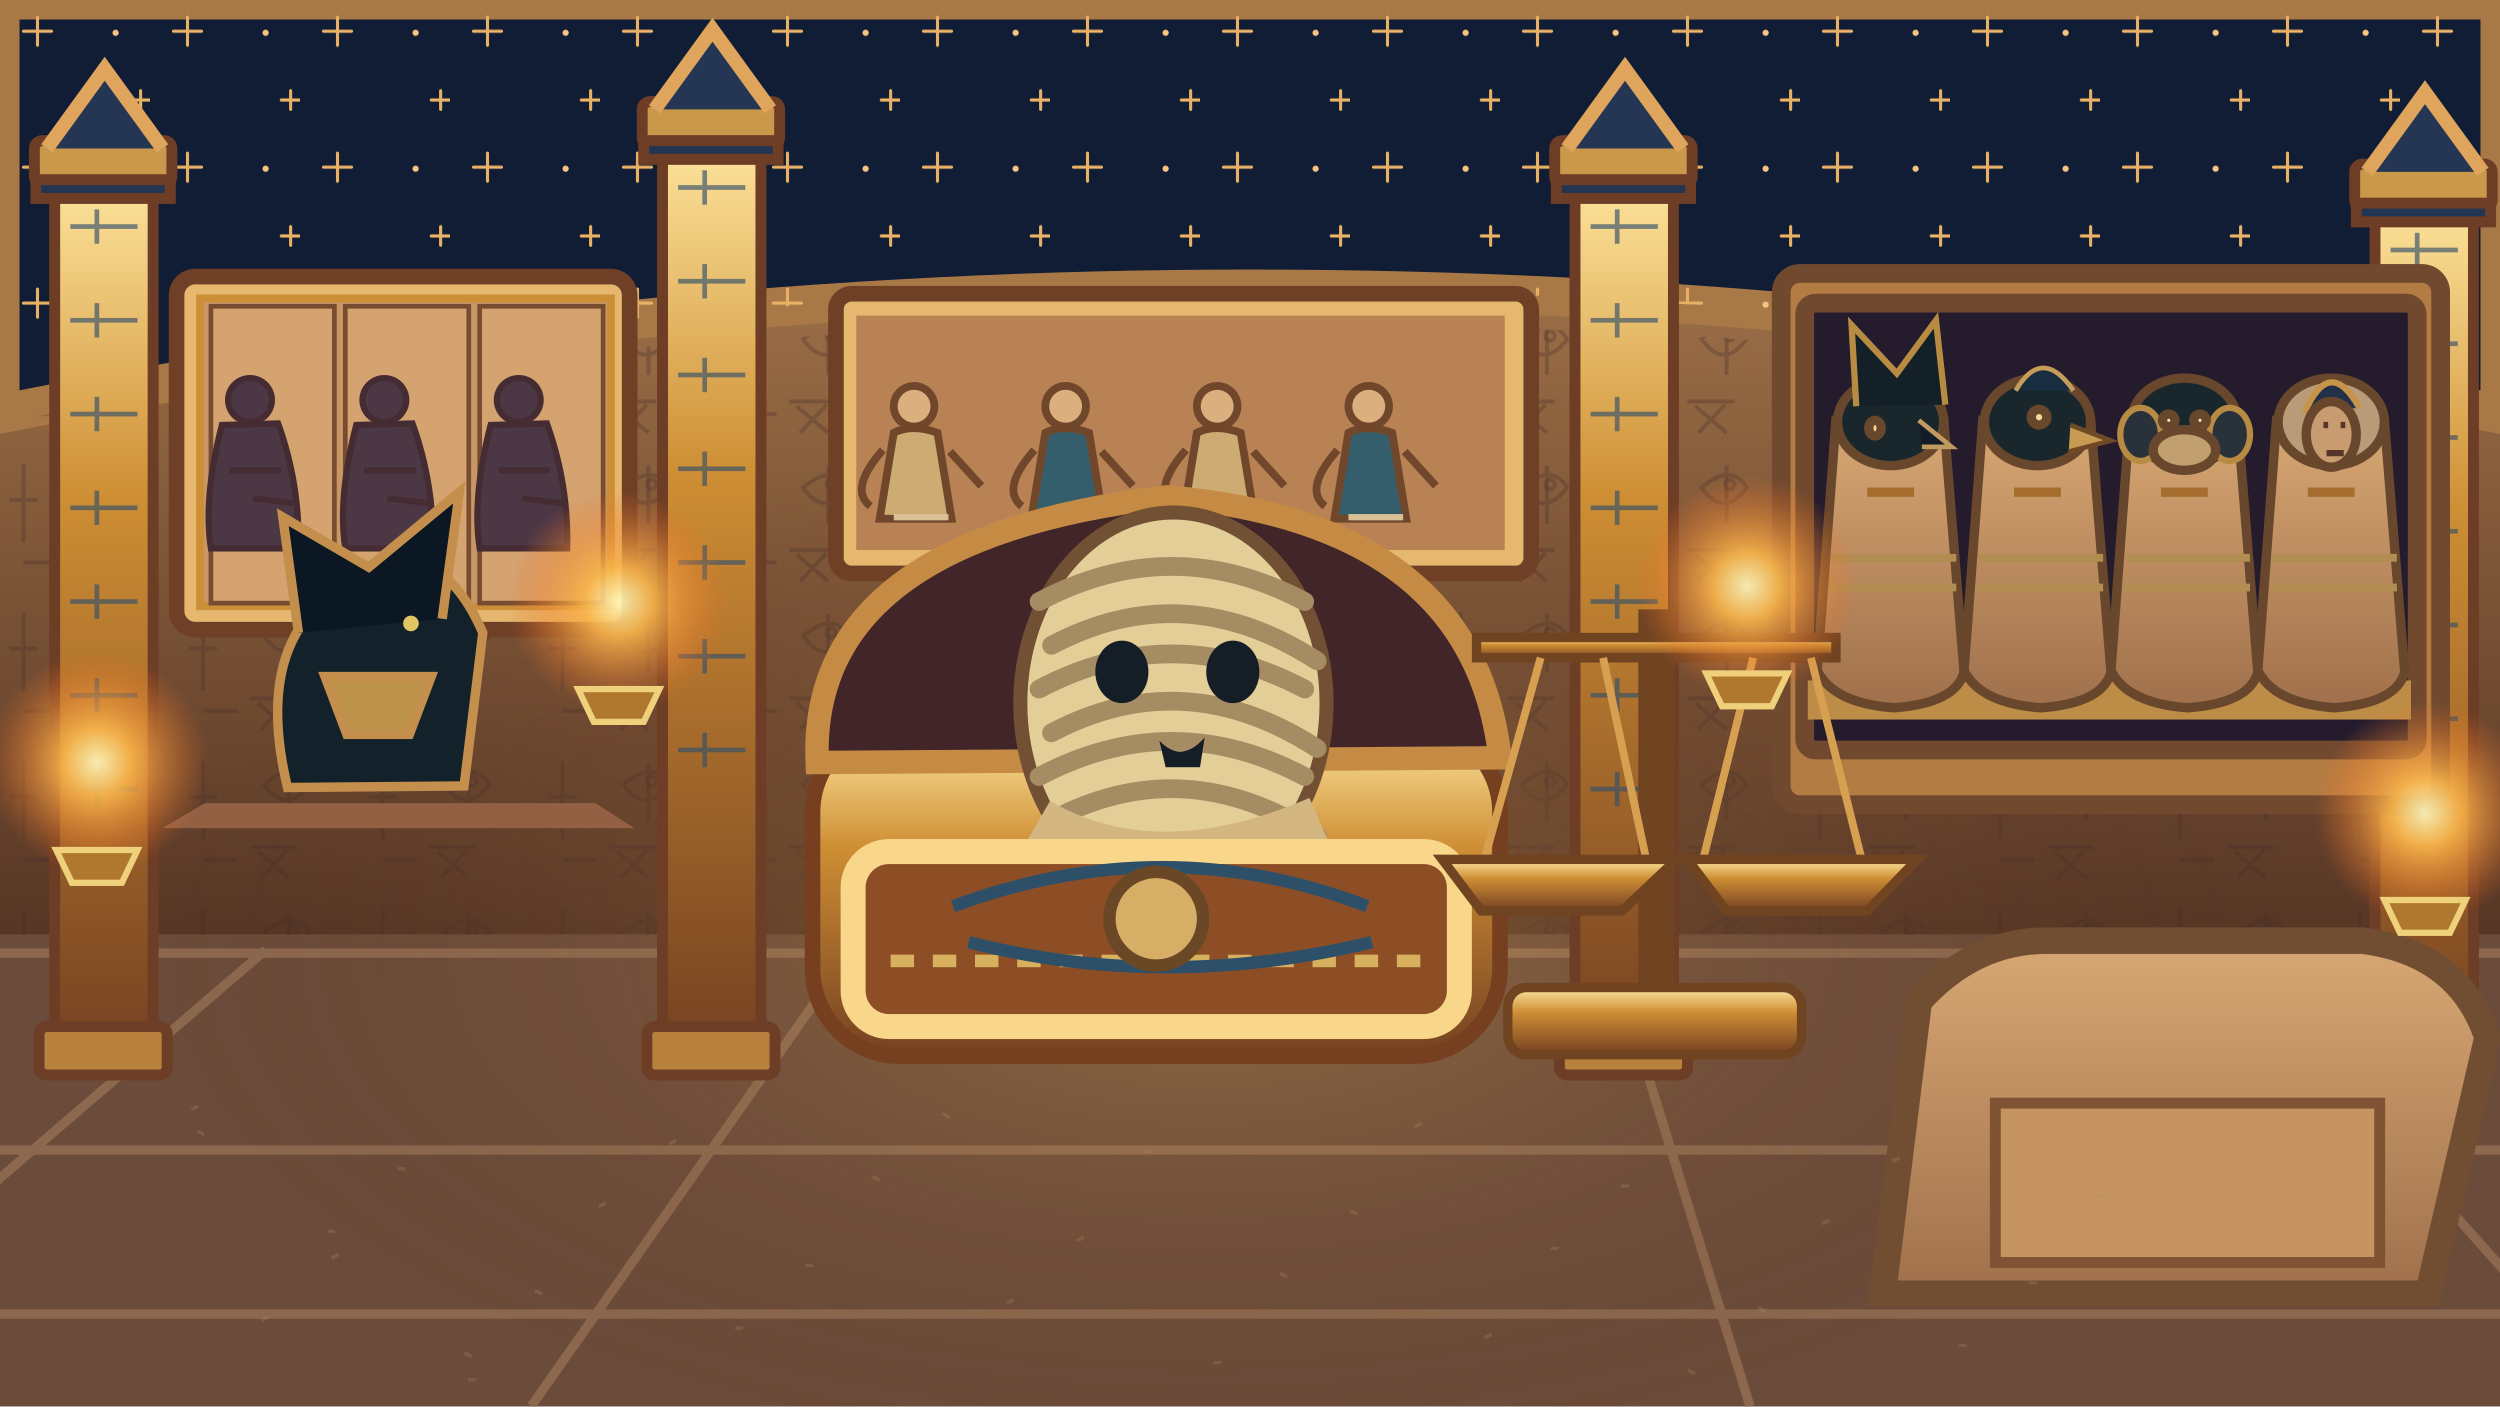
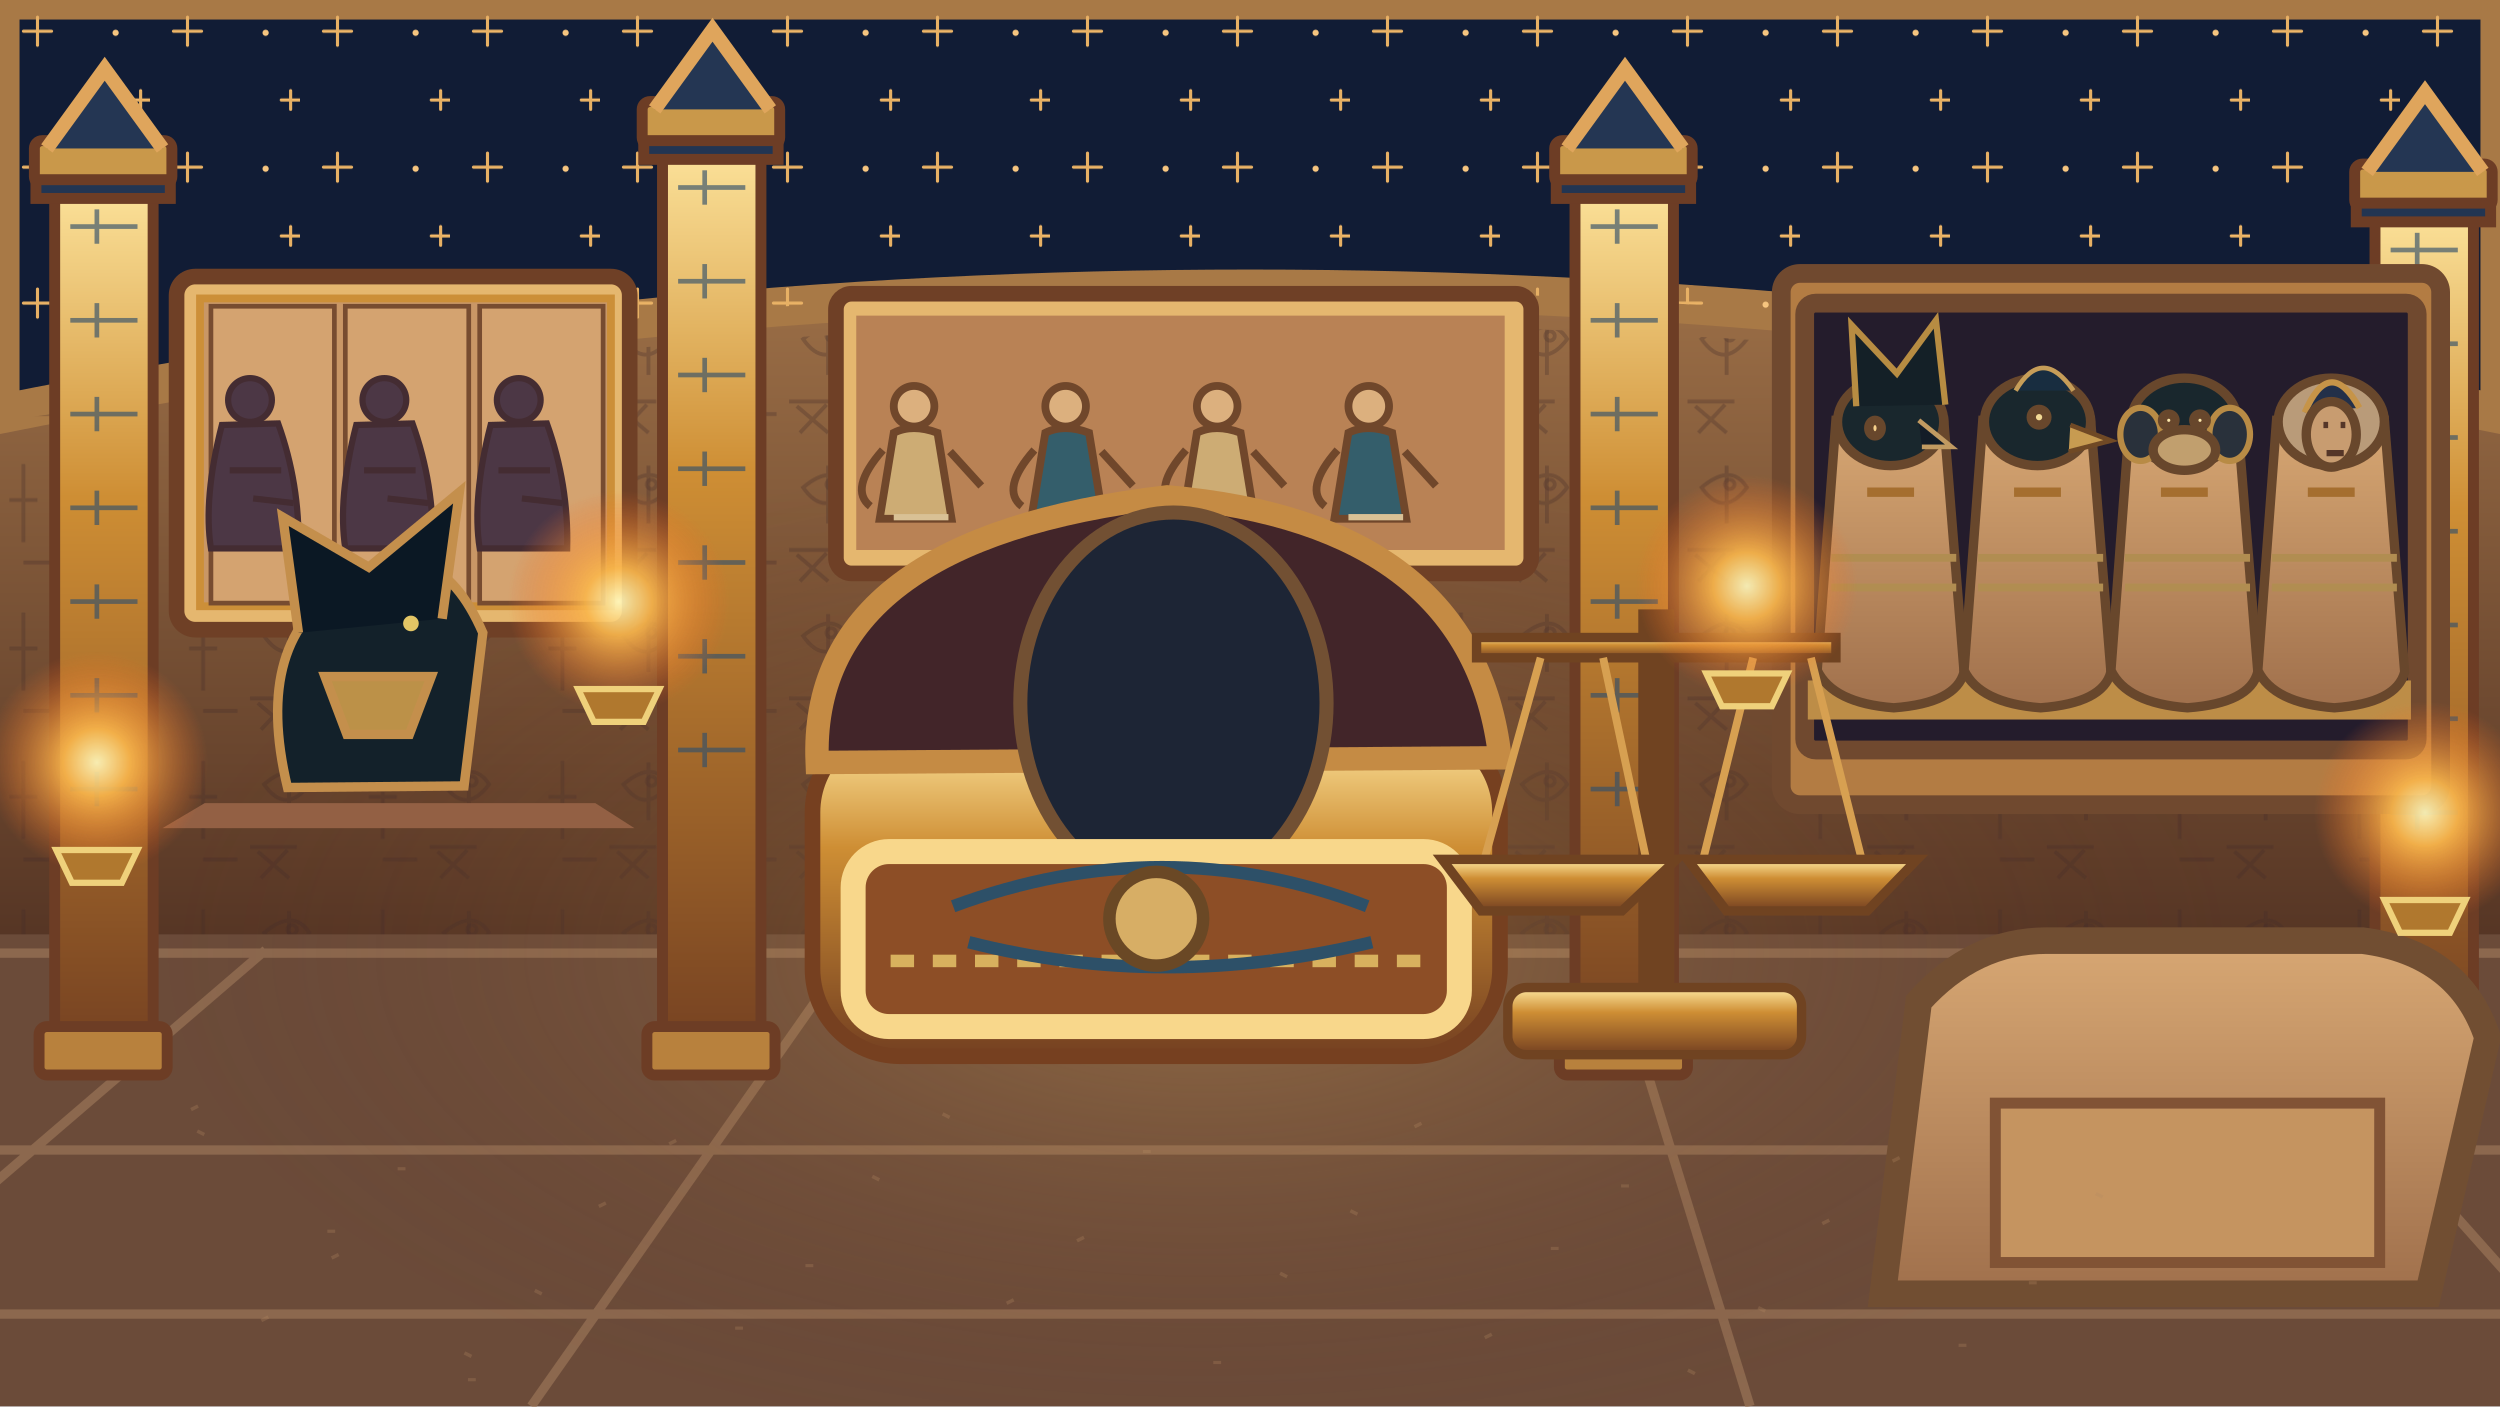
<svg xmlns="http://www.w3.org/2000/svg" viewBox="0 0 1600 900" role="img" aria-label="Золотая гробница древнего Египта: мумия в саркофаге, расписные стены, сосуды и весы Анубиса">
  <defs>
    <linearGradient id="walls" x2="0" y2="1">
      <stop stop-color="#b98755" />
      <stop offset="1" stop-color="#533323" />
    </linearGradient>
    <linearGradient id="gold" x2="0" y2="1">
      <stop stop-color="#ffe8a1" />
      <stop offset=".37" stop-color="#ce8e34" />
      <stop offset="1" stop-color="#744021" />
    </linearGradient>
    <linearGradient id="stone" x2="0" y2="1">
      <stop stop-color="#d7a773" />
      <stop offset="1" stop-color="#a0704c" />
    </linearGradient>
    <radialGradient id="flame">
      <stop stop-color="#fff9be" />
      <stop offset=".3" stop-color="#f9b64c" />
      <stop offset="1" stop-color="#ee6922" stop-opacity="0" />
    </radialGradient>
    <radialGradient id="light">
      <stop stop-color="#ffc969" stop-opacity=".28" />
      <stop offset="1" stop-color="#52221a" stop-opacity="0" />
    </radialGradient>
    <pattern id="stars" width="96" height="87" patternUnits="userSpaceOnUse">
      <path d="M24 11v18m-9-9h18m57 38v12m-6-6h12" stroke="#e7b064" stroke-width="2" stroke-linecap="round" />
      <circle cx="74" cy="21" r="2" fill="#f5c47f" />
    </pattern>
    <pattern id="glyph" width="115" height="95" patternUnits="userSpaceOnUse">
      <g fill="none" stroke="#432c2a" stroke-opacity=".42" stroke-width="2.5">
        <path d="M15 12v50m-9-27h18m30-8q19-16 29 0-15 20-29 0Zm16-14v37m-25 17h30M15 75h22m13-5 20 17m-18 0 17-18" />
        <circle cx="72" cy="25" r="3" />
      </g>
    </pattern>
    <filter id="shimmer" x="-20%" y="-20%" width="140%" height="140%">
      <feGaussianBlur stdDeviation="2.2" />
    </filter>
  </defs>
  <rect width="1600" height="900" fill="#33242d" />
  <path d="M0 0H1600V620H0Z" fill="url(#walls)" />
  <path d="M0 0H1600V265Q800 105 0 265Z" fill="#111c35" stroke="#a87946" stroke-width="25" />
  <path d="M0 0H1600V265Q800 105 0 265Z" fill="url(#stars)" />
  <path d="M0 270Q800 145 1600 270V610H0Z" fill="url(#glyph)" opacity=".7" />
  <rect y="598" width="1600" height="302" fill="#6b4b39" />
  <path d="M0 610H1600 M0 736H1600 M0 841H1600 M170 608-170 900 M545 608 340 900 M1030 608 1120 900 M1420 608 1680 900" stroke="#a17b5b" stroke-width="6" opacity=".6" />
  <ellipse cx="770" cy="610" rx="680" ry="325" fill="url(#light)" />
  <g stroke="#6d3d25" stroke-width="7">
    <rect x="35" y="105" width="63" height="575" fill="url(#gold)" />
    <rect x="22" y="90" width="88" height="28" rx="5" fill="#c9984a" />
    <rect x="23" y="115" width="86" height="12" fill="#223552" />
    <rect x="25" y="657" width="82" height="31" rx="5" fill="#b8813d" />
  </g>
  <path d="M30 95l37-51 37 51" fill="#243653" stroke="#dfa55c" stroke-width="9" />
  <path d="M45 145h43m-26-11v22" stroke="#34506a" stroke-opacity=".65" stroke-width="3" />
  <path d="M45 205h43m-26-11v22" stroke="#34506a" stroke-opacity=".65" stroke-width="3" />
  <path d="M45 265h43m-26-11v22" stroke="#34506a" stroke-opacity=".65" stroke-width="3" />
  <path d="M45 325h43m-26-11v22" stroke="#34506a" stroke-opacity=".65" stroke-width="3" />
  <path d="M45 385h43m-26-11v22" stroke="#34506a" stroke-opacity=".65" stroke-width="3" />
  <path d="M45 445h43m-26-11v22" stroke="#34506a" stroke-opacity=".65" stroke-width="3" />
  <path d="M45 505h43m-26-11v22" stroke="#34506a" stroke-opacity=".65" stroke-width="3" />
  <g stroke="#6d3d25" stroke-width="7">
    <rect x="424" y="80" width="63" height="600" fill="url(#gold)" />
    <rect x="411" y="65" width="88" height="28" rx="5" fill="#c9984a" />
    <rect x="412" y="90" width="86" height="12" fill="#223552" />
    <rect x="414" y="657" width="82" height="31" rx="5" fill="#b8813d" />
  </g>
  <path d="M419 70l37-51 37 51" fill="#243653" stroke="#dfa55c" stroke-width="9" />
  <path d="M434 120h43m-26-11v22" stroke="#34506a" stroke-opacity=".65" stroke-width="3" />
  <path d="M434 180h43m-26-11v22" stroke="#34506a" stroke-opacity=".65" stroke-width="3" />
  <path d="M434 240h43m-26-11v22" stroke="#34506a" stroke-opacity=".65" stroke-width="3" />
  <path d="M434 300h43m-26-11v22" stroke="#34506a" stroke-opacity=".65" stroke-width="3" />
  <path d="M434 360h43m-26-11v22" stroke="#34506a" stroke-opacity=".65" stroke-width="3" />
  <path d="M434 420h43m-26-11v22" stroke="#34506a" stroke-opacity=".65" stroke-width="3" />
  <path d="M434 480h43m-26-11v22" stroke="#34506a" stroke-opacity=".65" stroke-width="3" />
  <g stroke="#6d3d25" stroke-width="7">
    <rect x="1008" y="105" width="63" height="575" fill="url(#gold)" />
    <rect x="995" y="90" width="88" height="28" rx="5" fill="#c9984a" />
    <rect x="996" y="115" width="86" height="12" fill="#223552" />
    <rect x="998" y="657" width="82" height="31" rx="5" fill="#b8813d" />
  </g>
  <path d="M1003 95l37-51 37 51" fill="#243653" stroke="#dfa55c" stroke-width="9" />
  <path d="M1018 145h43m-26-11v22" stroke="#34506a" stroke-opacity=".65" stroke-width="3" />
  <path d="M1018 205h43m-26-11v22" stroke="#34506a" stroke-opacity=".65" stroke-width="3" />
  <path d="M1018 265h43m-26-11v22" stroke="#34506a" stroke-opacity=".65" stroke-width="3" />
  <path d="M1018 325h43m-26-11v22" stroke="#34506a" stroke-opacity=".65" stroke-width="3" />
  <path d="M1018 385h43m-26-11v22" stroke="#34506a" stroke-opacity=".65" stroke-width="3" />
  <path d="M1018 445h43m-26-11v22" stroke="#34506a" stroke-opacity=".65" stroke-width="3" />
  <path d="M1018 505h43m-26-11v22" stroke="#34506a" stroke-opacity=".65" stroke-width="3" />
  <g stroke="#6d3d25" stroke-width="7">
    <rect x="1520" y="120" width="63" height="560" fill="url(#gold)" />
    <rect x="1507" y="105" width="88" height="28" rx="5" fill="#c9984a" />
    <rect x="1508" y="130" width="86" height="12" fill="#223552" />
    <rect x="1510" y="657" width="82" height="31" rx="5" fill="#b8813d" />
  </g>
  <path d="M1515 110l37-51 37 51" fill="#243653" stroke="#dfa55c" stroke-width="9" />
  <path d="M1530 160h43m-26-11v22" stroke="#34506a" stroke-opacity=".65" stroke-width="3" />
  <path d="M1530 220h43m-26-11v22" stroke="#34506a" stroke-opacity=".65" stroke-width="3" />
  <path d="M1530 280h43m-26-11v22" stroke="#34506a" stroke-opacity=".65" stroke-width="3" />
  <path d="M1530 340h43m-26-11v22" stroke="#34506a" stroke-opacity=".65" stroke-width="3" />
  <path d="M1530 400h43m-26-11v22" stroke="#34506a" stroke-opacity=".65" stroke-width="3" />
  <path d="M1530 460h43m-26-11v22" stroke="#34506a" stroke-opacity=".65" stroke-width="3" />
  <path d="M1530 520h43m-26-11v22" stroke="#34506a" stroke-opacity=".65" stroke-width="3" />
  <g fill="#e5b76f" stroke="#6f4026" stroke-width="10">
    <rect x="113" y="177" width="290" height="226" rx="12" />
    <rect x="535" y="188" width="445" height="179" rx="10" />
  </g>
  <rect x="128" y="191" width="263" height="197" fill="#c99766" stroke="#cc8f38" stroke-width="5" />
  <rect x="548" y="202" width="415" height="150" fill="#b98255" />
  <rect x="135" y="196" width="79" height="190" fill="#d4a370" stroke="#774c30" stroke-width="3" />
  <g transform="translate(160 256)" fill="#4c3745" stroke="#442c32" stroke-width="4">
    <circle r="14" />
    <path d="M-18 16Q-30 63 -25 95H31Q32 54 18 15Z" />
    <path d="M-13 45 20 45m-18 18 26 3" fill="none" />
  </g>
  <rect x="221" y="196" width="79" height="190" fill="#d4a370" stroke="#774c30" stroke-width="3" />
  <g transform="translate(246 256)" fill="#4c3745" stroke="#442c32" stroke-width="4">
    <circle r="14" />
    <path d="M-18 16Q-30 63 -25 95H31Q32 54 18 15Z" />
    <path d="M-13 45 20 45m-18 18 26 3" fill="none" />
  </g>
  <rect x="307" y="196" width="79" height="190" fill="#d4a370" stroke="#774c30" stroke-width="3" />
  <g transform="translate(332 256)" fill="#4c3745" stroke="#442c32" stroke-width="4">
    <circle r="14" />
    <path d="M-18 16Q-30 63 -25 95H31Q32 54 18 15Z" />
    <path d="M-13 45 20 45m-18 18 26 3" fill="none" />
  </g>
  <g transform="translate(568 240)">
    <g stroke="#70472b" stroke-width="5">
      <circle cx="17" cy="20" r="13" fill="#dcb07e" />
      <path d="M4 37Q16 31 32 37l9 55H-5Z" fill="#cdac74" />
      <path d="M-3 48Q-25 73 -11 84m51-35 20 22" fill="none" />
    </g>
    <path d="M4 91h35" stroke="#d9c195" stroke-width="4" />
  </g>
  <g transform="translate(665 240)">
    <g stroke="#70472b" stroke-width="5">
      <circle cx="17" cy="20" r="13" fill="#dcb07e" />
      <path d="M4 37Q16 31 32 37l9 55H-5Z" fill="#345e6b" />
      <path d="M-3 48Q-25 73 -11 84m51-35 20 22" fill="none" />
    </g>
    <path d="M4 91h35" stroke="#d9c195" stroke-width="4" />
  </g>
  <g transform="translate(762 240)">
    <g stroke="#70472b" stroke-width="5">
      <circle cx="17" cy="20" r="13" fill="#dcb07e" />
      <path d="M4 37Q16 31 32 37l9 55H-5Z" fill="#cdac74" />
      <path d="M-3 48Q-25 73 -11 84m51-35 20 22" fill="none" />
    </g>
    <path d="M4 91h35" stroke="#d9c195" stroke-width="4" />
  </g>
  <g transform="translate(859 240)">
    <g stroke="#70472b" stroke-width="5">
      <circle cx="17" cy="20" r="13" fill="#dcb07e" />
      <path d="M4 37Q16 31 32 37l9 55H-5Z" fill="#345e6b" />
      <path d="M-3 48Q-25 73 -11 84m51-35 20 22" fill="none" />
    </g>
    <path d="M4 91h35" stroke="#d9c195" stroke-width="4" />
  </g>
  <path d="M104 530h302l-25-16H131Z" fill="#936044" />
  <g stroke="#c48f4c" stroke-width="6">
    <path d="M184 504q-23-96 38-130 56-40 87 31l-12 98Z" fill="#13212a" />
    <path d="m191 405-10-74 55 32 58-48-11 81" fill="#0b1824" />
    <path d="M208 433h68l-14 37h-40Z" fill="#bc9148" />
  </g>
  <circle cx="263" cy="399" r="5" fill="#e3c565" />
  <g stroke="#70492f" stroke-width="12">
    <rect x="1140" y="175" width="422" height="340" rx="12" fill="#b37c43" />
    <rect x="1155" y="194" width="392" height="286" rx="7" fill="#241c2c" />
  </g>
  <path d="M1157 448h386" stroke="#bd8d47" stroke-width="25" />
  <g stroke="#68472c" stroke-width="6">
    <path d="M1175 269h69l13 161q-5 20-45 23-39-3-49-24Z" fill="url(#stone)" />
    <path d="M1172 357h80m-80 19h80" fill="none" stroke="#b18d51" stroke-width="5" />
    <ellipse cx="1210" cy="270" rx="34" ry="28" fill="#19272d" />
    <path d="M1188 260l-3-52 29 31 25-34 6 54" fill="#142027" stroke="#b78c42" stroke-width="4" />
    <ellipse cx="1200" cy="274" rx="4" ry="5" fill="#f7d18b" />
    <path d="M1228 269l21 17-19 0" fill="#131c27" stroke="#c19a61" stroke-width="3" />
    <path d="M1195 315h30" stroke="#a56e2f" />
  </g>
  <g stroke="#68472c" stroke-width="6">
    <path d="M1269 269h69l13 161q-5 20-45 23-39-3-49-24Z" fill="url(#stone)" />
    <path d="M1266 357h80m-80 19h80" fill="none" stroke="#b18d51" stroke-width="5" />
    <ellipse cx="1304" cy="270" rx="34" ry="28" fill="#19272d" />
    <path d="M1290 250q17-29 37 0" fill="#182d40" stroke="#c69d58" stroke-width="3" />
    <path d="M1325 272l26 10-27 7" fill="#c79b51" stroke="#704925" stroke-width="3" />
    <circle cx="1305" cy="267" r="5" fill="#f2d995" />
    <path d="M1289 315h30" stroke="#a56e2f" />
  </g>
  <g stroke="#68472c" stroke-width="6">
    <path d="M1363 269h69l13 161q-5 20-45 23-39-3-49-24Z" fill="url(#stone)" />
    <path d="M1360 357h80m-80 19h80" fill="none" stroke="#b18d51" stroke-width="5" />
    <ellipse cx="1398" cy="270" rx="34" ry="28" fill="#19272d" />
    <ellipse cx="1370" cy="278" rx="13" ry="17" fill="#29313b" stroke="#b88b45" stroke-width="4" />
    <ellipse cx="1427" cy="278" rx="13" ry="17" fill="#29313b" stroke="#b88b45" stroke-width="4" />
    <ellipse cx="1398" cy="288" rx="20" ry="13" fill="#c19f6e" />
    <circle cx="1388" cy="269" r="4" fill="#fce7ab" />
    <circle cx="1408" cy="269" r="4" fill="#fce7ab" />
    <path d="M1383 315h30" stroke="#a56e2f" />
  </g>
  <g stroke="#68472c" stroke-width="6">
    <path d="M1457 269h69l13 161q-5 20-45 23-39-3-49-24Z" fill="url(#stone)" />
    <path d="M1454 357h80m-80 19h80" fill="none" stroke="#b18d51" stroke-width="5" />
    <ellipse cx="1492" cy="270" rx="34" ry="28" fill="#b99b79" />
    <path d="M1475 264q16-37 35-3" fill="#233049" stroke="#c69448" stroke-width="4" />
    <ellipse cx="1492" cy="278" rx="16" ry="21" fill="#c89c70" />
    <path d="M1487 272h3m8 0h3m-12 18h11" stroke="#553628" stroke-width="4" />
    <path d="M1477 315h30" stroke="#a56e2f" />
  </g>
  <g stroke="#764020" stroke-width="10">
    <rect x="520" y="464" width="440" height="212" rx="56" fill="url(#gold)" />
    <path d="M523 488Q517 345 747 318Q943 335 960 485Z" fill="#422529" stroke="#c58b44" stroke-width="15" />
-     <ellipse cx="751" cy="450" rx="98" ry="122" fill="#e4ce98" stroke="#725033" stroke-width="9" />
-   </g>
-   <path d="M665 385q85 -45 170 0" fill="none" stroke="#a58c63" stroke-width="12" stroke-linecap="round" />
-   <path d="M673 413q85 -45 170 10" fill="none" stroke="#a58c63" stroke-width="12" stroke-linecap="round" />
-   <path d="M665 441q85 -45 170 0" fill="none" stroke="#a58c63" stroke-width="12" stroke-linecap="round" />
-   <path d="M673 469q85 -45 170 10" fill="none" stroke="#a58c63" stroke-width="12" stroke-linecap="round" />
-   <path d="M665 497q85 -45 170 0" fill="none" stroke="#a58c63" stroke-width="12" stroke-linecap="round" />
-   <path d="M673 525q85 -45 170 10" fill="none" stroke="#a58c63" stroke-width="12" stroke-linecap="round" />
-   <g fill="#151e26">
-     <ellipse cx="718" cy="430" rx="17" ry="20" />
-     <ellipse cx="789" cy="430" rx="17" ry="20" />
-     <path d="M742 474q14 15 29-2l-3 19h-22Z" />
-   </g>
-   <path d="M662 530Q740 575 846 529" fill="none" stroke="#d4b680" stroke-width="40" />
+     <ellipse cx="751" cy="450" rx="98" ry="122" fill="#1d2535" stroke="#725033" stroke-width="9" />
+   </g>
  <rect x="546" y="545" width="388" height="112" rx="23" fill="#8d4e26" stroke="#f8d78b" stroke-width="16" />
  <path d="M570 615h346" stroke="#d8b15e" stroke-width="8" stroke-dasharray="15 12" />
  <g stroke="#2d5068" fill="none" stroke-width="8">
    <path d="M610 580q135-50 265 0m-255 23q125 32 258 0" />
  </g>
  <circle cx="740" cy="588" r="30" fill="#d7ae65" stroke="#6a4825" stroke-width="8" />
  <g fill="url(#gold)" stroke="#704321" stroke-width="6">
    <path d="M1060 390V644" stroke-width="23" />
    <path d="M945 408h230v13H945Z" />
    <path d="M986 421 950 550 M1026 421 1054 552 M1122 421 1090 550 M1159 421 1192 552" fill="none" stroke="#d7a051" stroke-width="5" />
    <path d="M923 550h150l-35 33h-90Z" />
    <path d="M1080 550h147l-32 33h-90Z" />
    <rect x="965" y="632" width="188" height="43" rx="12" />
  </g>
  <path d="M1228 641q35-39 82-39h202q62 8 80 62l-38 164H1205Z" fill="url(#stone)" stroke="#714e32" stroke-width="17" />
  <path d="M1277 706h246v102h-246Z" fill="#c59460" stroke="#815335" stroke-width="7" />
  <circle cx="396" cy="385" r="71" fill="url(#flame)" opacity=".91" />
  <path d="M370 441h52l-10 21h-32Z" fill="#b0782e" stroke="#efd17b" stroke-width="4" />
  <circle cx="1118" cy="375" r="71" fill="url(#flame)" opacity=".91" />
  <path d="M1092 431h52l-10 21h-32Z" fill="#b0782e" stroke="#efd17b" stroke-width="4" />
  <circle cx="62" cy="488" r="71" fill="url(#flame)" opacity=".91" />
  <path d="M36 544h52l-10 21h-32Z" fill="#b0782e" stroke="#efd17b" stroke-width="4" />
  <circle cx="1552" cy="520" r="71" fill="url(#flame)" opacity=".91" />
  <path d="M1526 576h52l-10 21h-32Z" fill="#b0782e" stroke="#efd17b" stroke-width="4" />
  <path d="M125 710l-1 -2" stroke="#b28a61" stroke-opacity=".28" stroke-width="5" />
  <path d="M212 789l0 -2" stroke="#b28a61" stroke-opacity=".28" stroke-width="5" />
  <path d="M299 868l1 -2" stroke="#b28a61" stroke-opacity=".28" stroke-width="5" />
  <path d="M386 772l-1 -2" stroke="#b28a61" stroke-opacity=".28" stroke-width="5" />
  <path d="M473 851l0 -2" stroke="#b28a61" stroke-opacity=".28" stroke-width="5" />
  <path d="M560 755l1 -2" stroke="#b28a61" stroke-opacity=".28" stroke-width="5" />
  <path d="M647 834l-1 -2" stroke="#b28a61" stroke-opacity=".28" stroke-width="5" />
  <path d="M734 738l0 -2" stroke="#b28a61" stroke-opacity=".28" stroke-width="5" />
  <path d="M821 817l1 -2" stroke="#b28a61" stroke-opacity=".28" stroke-width="5" />
  <path d="M908 721l-1 -2" stroke="#b28a61" stroke-opacity=".28" stroke-width="5" />
  <path d="M995 800l0 -2" stroke="#b28a61" stroke-opacity=".28" stroke-width="5" />
  <path d="M1082 879l1 -2" stroke="#b28a61" stroke-opacity=".28" stroke-width="5" />
  <path d="M1169 783l-1 -2" stroke="#b28a61" stroke-opacity=".28" stroke-width="5" />
  <path d="M1256 862l0 -2" stroke="#b28a61" stroke-opacity=".28" stroke-width="5" />
  <path d="M1343 766l1 -2" stroke="#b28a61" stroke-opacity=".28" stroke-width="5" />
  <path d="M170 845l-1 -2" stroke="#b28a61" stroke-opacity=".28" stroke-width="5" />
  <path d="M257 749l0 -2" stroke="#b28a61" stroke-opacity=".28" stroke-width="5" />
  <path d="M344 828l1 -2" stroke="#b28a61" stroke-opacity=".28" stroke-width="5" />
  <path d="M431 732l-1 -2" stroke="#b28a61" stroke-opacity=".28" stroke-width="5" />
  <path d="M518 811l0 -2" stroke="#b28a61" stroke-opacity=".28" stroke-width="5" />
  <path d="M605 715l1 -2" stroke="#b28a61" stroke-opacity=".28" stroke-width="5" />
  <path d="M692 794l-1 -2" stroke="#b28a61" stroke-opacity=".28" stroke-width="5" />
  <path d="M779 873l0 -2" stroke="#b28a61" stroke-opacity=".28" stroke-width="5" />
  <path d="M866 777l1 -2" stroke="#b28a61" stroke-opacity=".28" stroke-width="5" />
  <path d="M953 856l-1 -2" stroke="#b28a61" stroke-opacity=".28" stroke-width="5" />
  <path d="M1040 760l0 -2" stroke="#b28a61" stroke-opacity=".28" stroke-width="5" />
  <path d="M1127 839l1 -2" stroke="#b28a61" stroke-opacity=".28" stroke-width="5" />
  <path d="M1214 743l-1 -2" stroke="#b28a61" stroke-opacity=".28" stroke-width="5" />
  <path d="M1301 822l0 -2" stroke="#b28a61" stroke-opacity=".28" stroke-width="5" />
  <path d="M128 726l1 -2" stroke="#b28a61" stroke-opacity=".28" stroke-width="5" />
  <path d="M215 805l-1 -2" stroke="#b28a61" stroke-opacity=".28" stroke-width="5" />
  <path d="M302 884l0 -2" stroke="#b28a61" stroke-opacity=".28" stroke-width="5" />
</svg>
